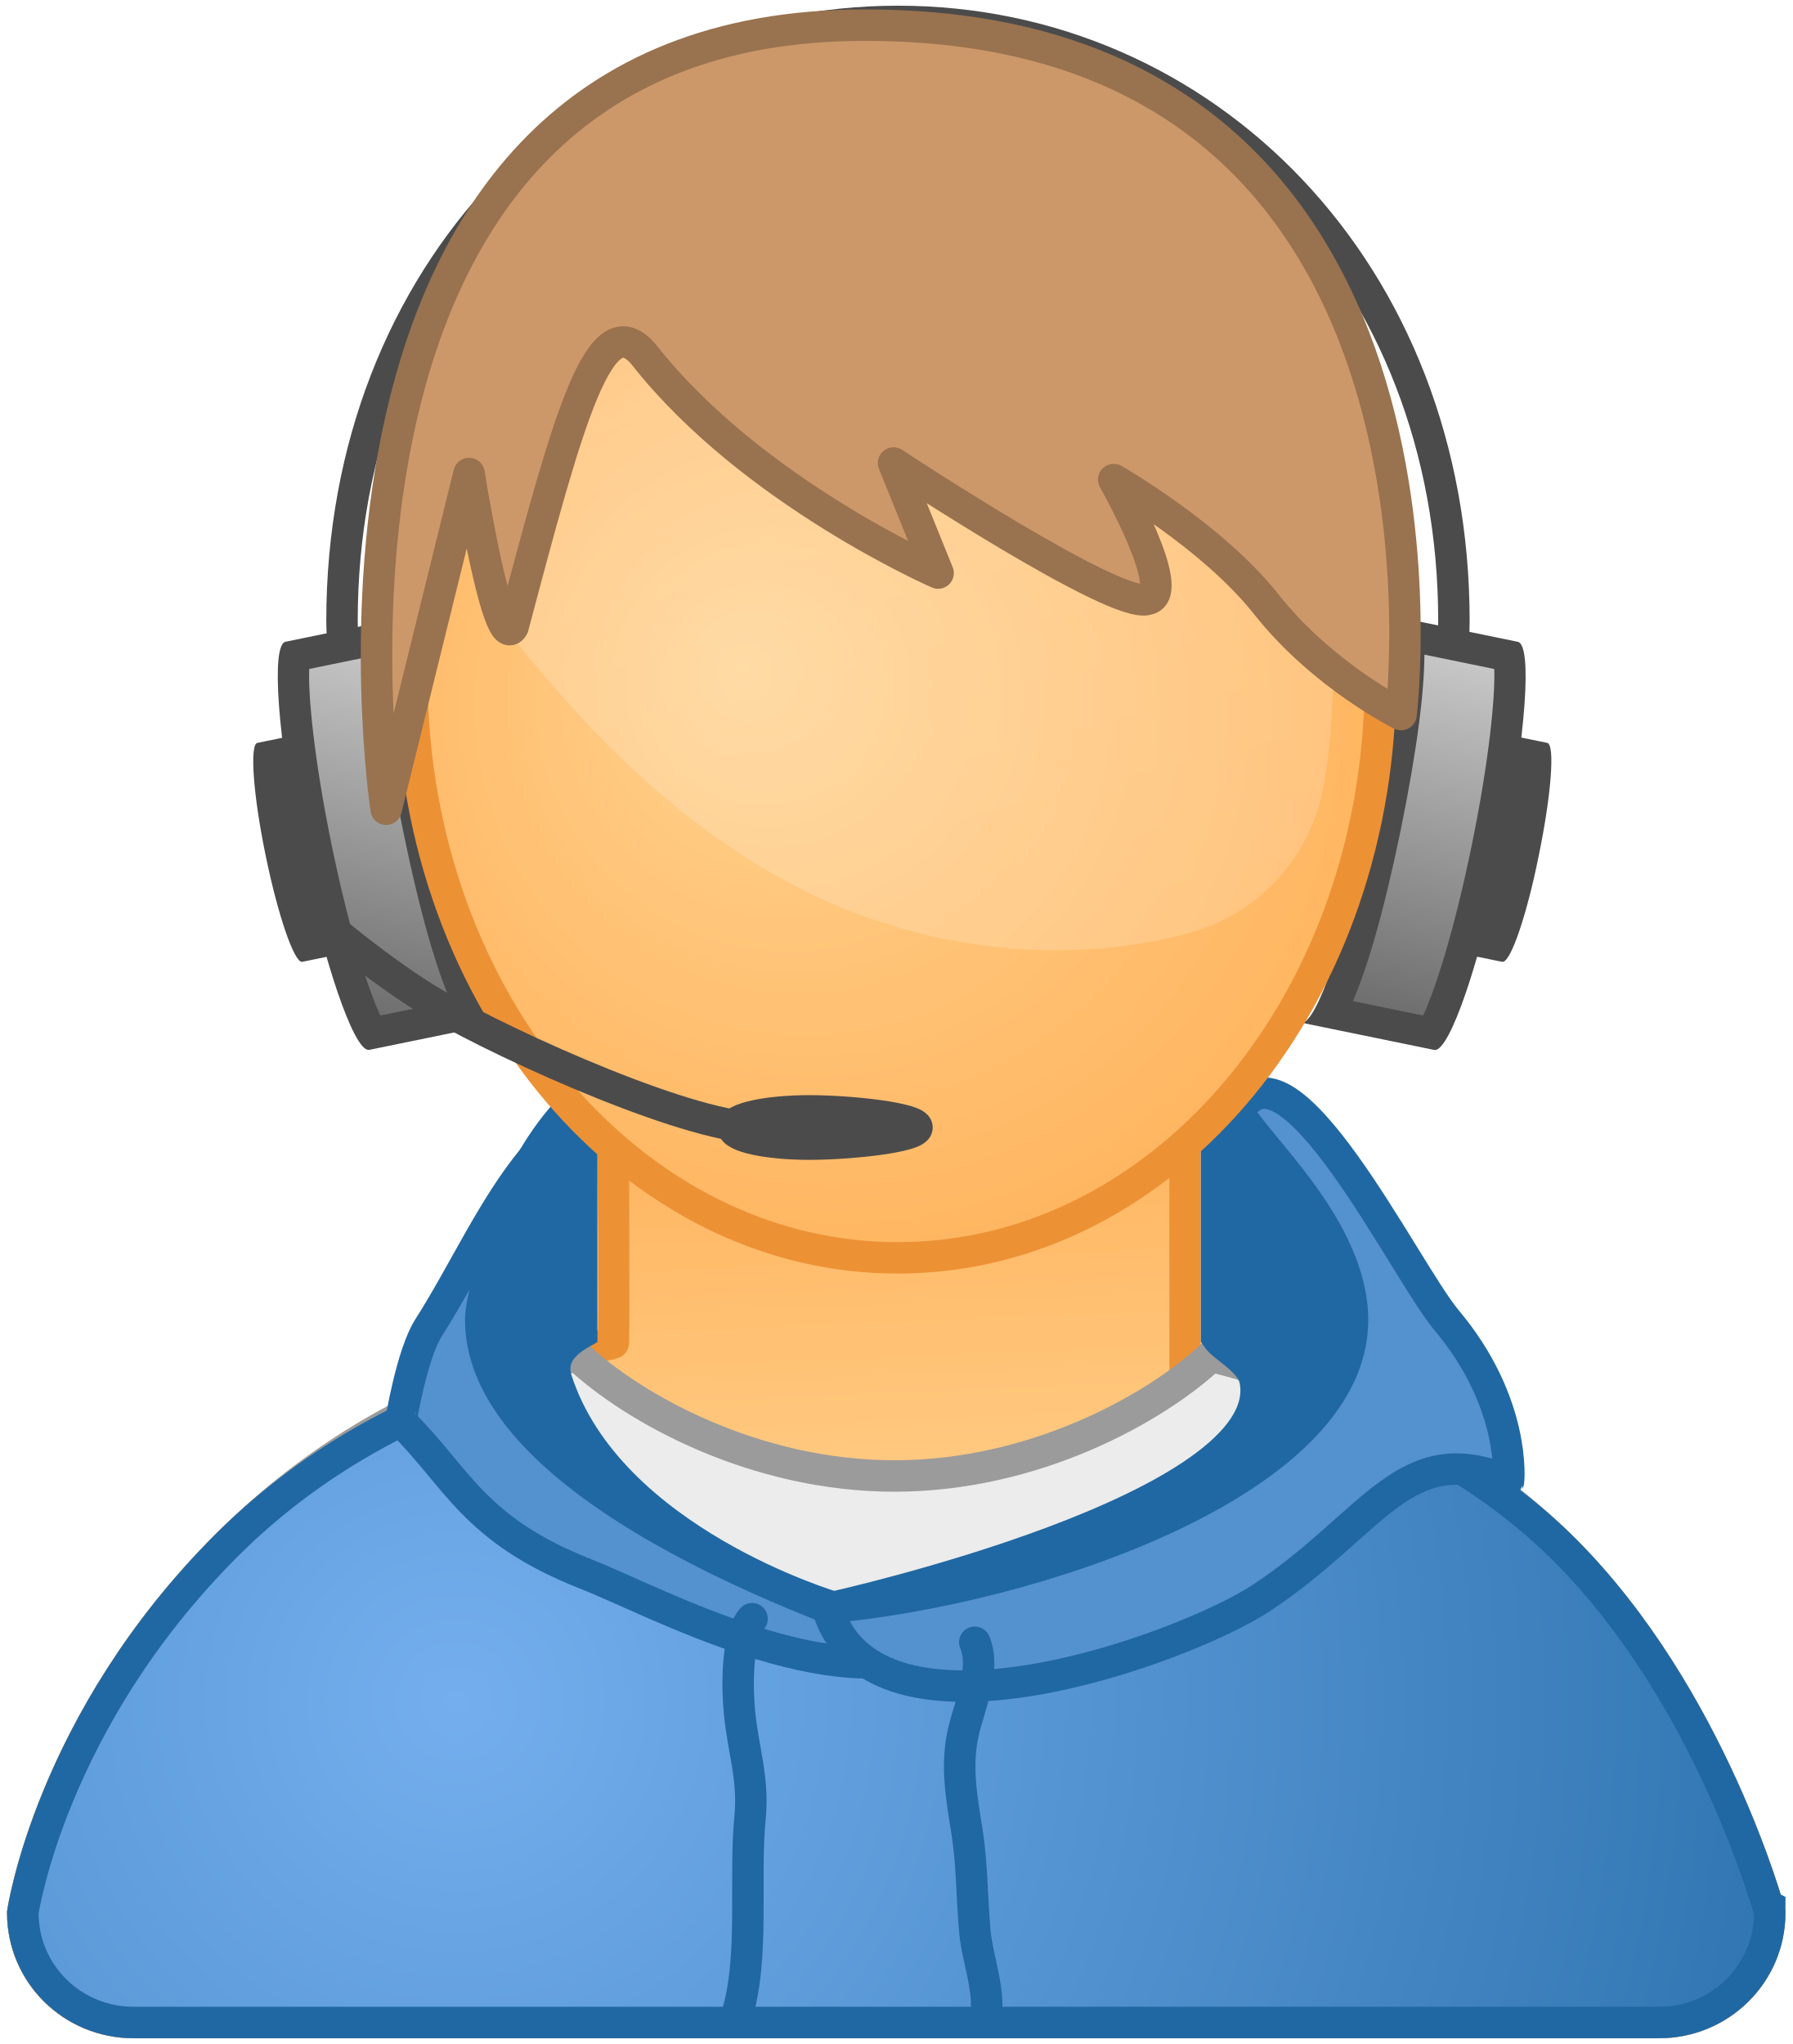
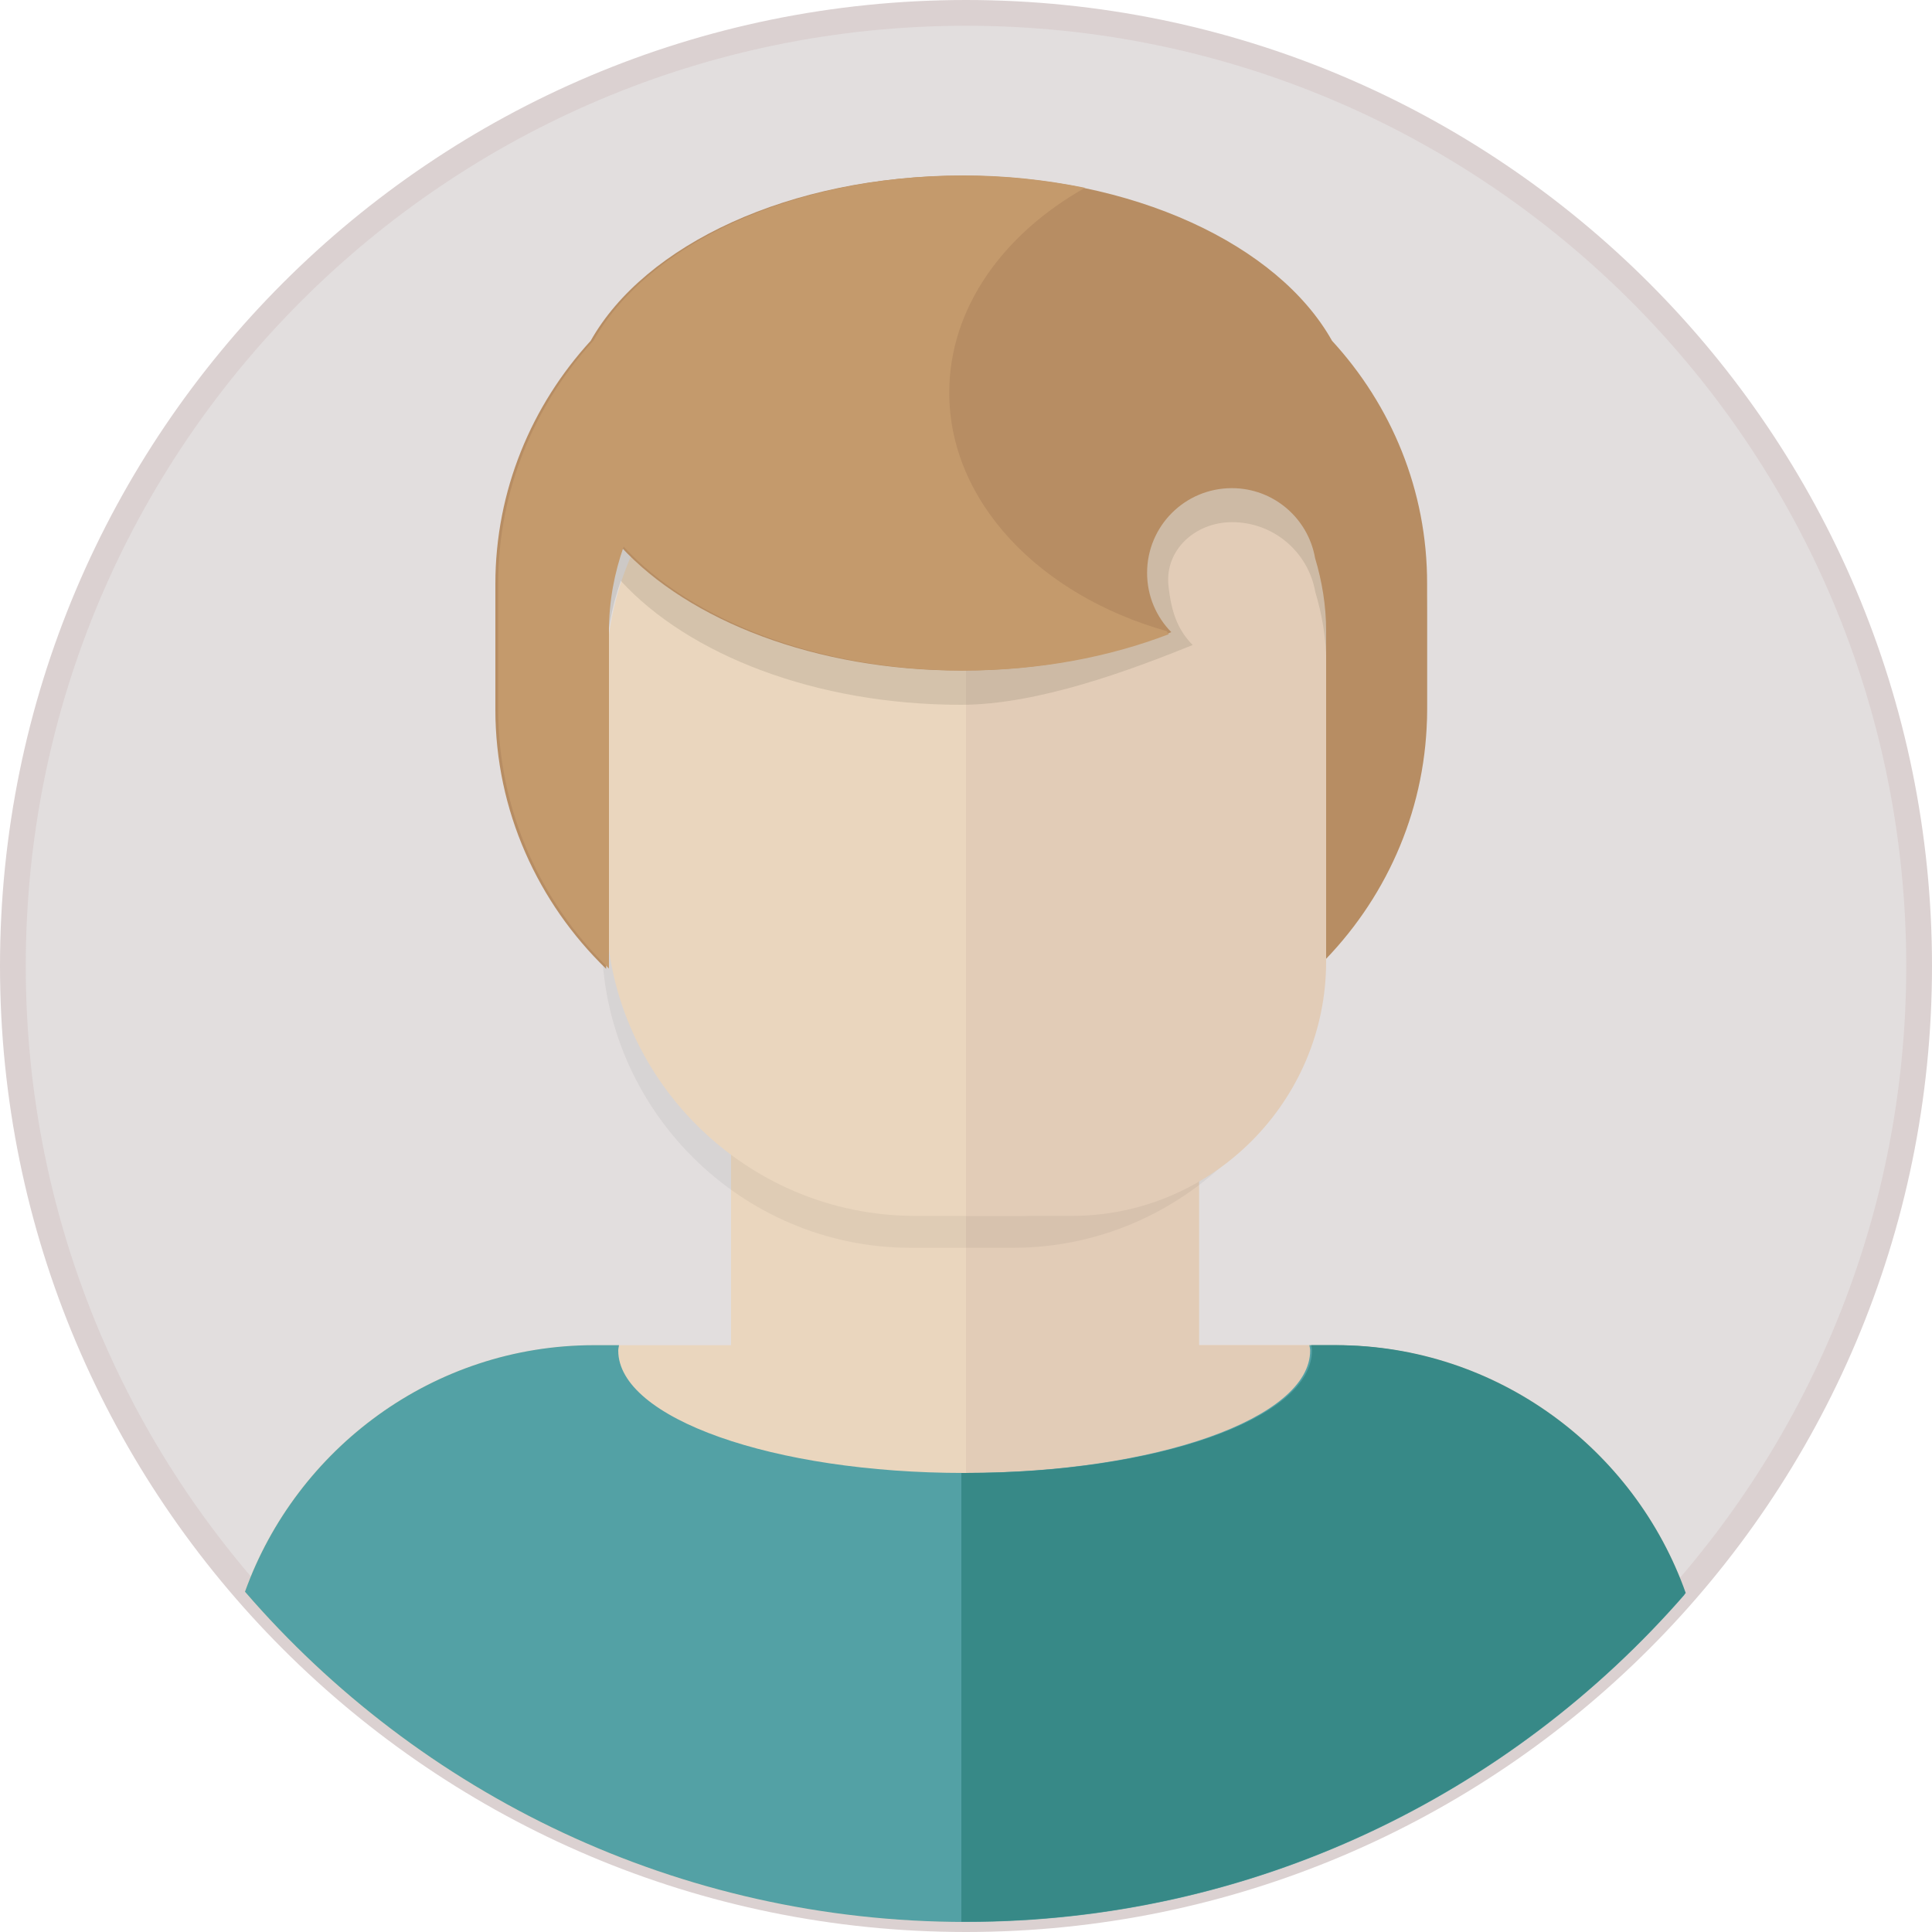
- <svg xmlns="http://www.w3.org/2000/svg" version="1.1" id="usericon_male2" x="0px" y="0px" width="57px" height="65px" viewBox="0 0 57 65" enable-background="new 0 0 57 65" xml:space="preserve">
-   <defs>
-     <linearGradient id="SVGID_1_2" gradientUnits="userSpaceOnUse" x1="316.26" y1="2704.9" x2="317.501" y2="2734.698" gradientTransform="matrix(1 0 0 1 -289.3799 -2682.88)">
-       <stop offset="0.271" style="stop-color:#FFAB4F" />
-       <stop offset="1" style="stop-color:#FFD28F" />
-     </linearGradient>
-     <radialGradient id="SVGID_2_2" cx="304.123" cy="418.916" r="53.246" gradientTransform="matrix(1 0 0 1 -289.6201 -364.8057)" gradientUnits="userSpaceOnUse">
-       <stop offset="0" style="stop-color:#74AEEE" />
-       <stop offset="1" style="stop-color:#2068A3" />
-     </radialGradient>
-     <linearGradient id="SVGID_3_2" gradientUnits="userSpaceOnUse" x1="336.33" y1="2702.735" x2="330.745" y2="2725.606" gradientTransform="matrix(1 0 0 1 -289.3799 -2682.88)">
-       <stop offset="0" style="stop-color:#D0D0D0" />
-       <stop offset="0.729" style="stop-color:#4B4B4B" />
-     </linearGradient>
-     <linearGradient id="SVGID_4_2" gradientUnits="userSpaceOnUse" x1="303.252" y1="2702.629" x2="297.615" y2="2725.712" gradientTransform="matrix(1 0 0 1 -289.3799 -2682.88)">
-       <stop offset="0" style="stop-color:#D0D0D0" />
-       <stop offset="0.729" style="stop-color:#4B4B4B" />
-     </linearGradient>
-     <radialGradient id="face_x5F_white_1_2" cx="317.504" cy="2706.663" r="23.425" fx="312.934" fy="2704.173" gradientTransform="matrix(1 0 0 1 -289.3799 -2682.88)" gradientUnits="userSpaceOnUse">
-       <stop offset="0" style="stop-color:#FFD28F" />
-       <stop offset="1" style="stop-color:#FFAB4F" />
-     </radialGradient>
-     <linearGradient id="face_highlight_2_2" gradientUnits="userSpaceOnUse" x1="6754.459" y1="-12679.307" x2="6788.224" y2="-12812.84" gradientTransform="matrix(0.275 0 0 -0.2733 -1833.422 -3465.539)">
-       <stop offset="0" style="stop-color:#FFFFFF;stop-opacity:0.24" />
-       <stop offset="1" style="stop-color:#FFFFFF;stop-opacity:0.16" />
-     </linearGradient>
-   </defs>
-   <g>
-     <path fill="url(#SVGID_1_2)" stroke="#ED9135" stroke-miterlimit="10" d="M49.75,49.281c-4.396-4.395-10.951-5.883-12.063-6.107         v-7.316H19.499c0,0,0.038,6.902,0,6.867c0,0-6.874,0.998-12.308,6.432c-5.592,5.592-6.47,11.67-6.47,11.67         c0,1.939,1.575,3.492,3.523,3.492h48.51c1.947,0,3.521-1.557,3.521-3.492C56.275,60.824,54.432,53.963,49.75,49.281z" />
-     <path id="body_13_" fill="#ECECEC" stroke="#9B9B9B" stroke-miterlimit="10" d="M0.721,60.824c0,1.939,1.575,3.494,3.523,3.494         h48.51c1.947,0,3.521-1.559,3.521-3.494c0,0-1.845-6.859-6.525-11.543c-4.815-4.813-11.244-6.145-11.244-6.145         c-1.771,1.654-5.61,3.801-10.063,3.801c-4.453,0-8.292-2.146-10.063-3.801c0,0-5.755,0.586-11.189,6.02         C1.599,54.746,0.721,60.824,0.721,60.824z" />
-     <path fill="#2068A3" stroke="#2068A3" d="M28.327,31.543c-8.112,0-12.688,4.312-12.688,10.437c0,7.422,12.688,10.438,12.688,10.438         s14.688-3.016,14.688-10.438C43.014,36.807,36.436,31.543,28.327,31.543z M26.509,51.107c0,0-7.135-2.092-8.805-7.201         c-0.222-0.682,0.147-1.156,0.795-1.52v-6.529h20.188v6.662c0.235,0.352,1.109,0.738,1.229,1.387         C40.666,47.975,26.509,51.107,26.509,51.107z" />
-     <path fill="url(#SVGID_2_2)" stroke="#2068A3" stroke-miterlimit="10" d="M49.75,49.281c-2.239-2.24-5.041-3.723-7.396-4.67         c-2.854,5.51-14.022,7.807-14.022,7.807s-10.472-2.482-12.387-8.514c-2.439,0.771-5.787,2.287-8.749,5.25         c-5.592,5.592-6.47,11.67-6.47,11.67c0,1.939,1.575,3.492,3.523,3.492h48.51c1.946,0,3.521-1.557,3.521-3.492         C56.275,60.824,54.432,53.963,49.75,49.281z" />
-     <path fill="#5491CF" stroke="#2068A3" d="M13.625,42.23c1.15-1.811,2.039-3.832,3.332-5.398c-0.514,1.027-1.669,4.084-1.669,5.148         c0,5.186,10.366,9.08,14.688,10.438c-3.472,1.629-9.134-1.496-11.335-2.359c-3.601-1.418-4.071-3.063-5.89-4.854         C12.744,45.191,13.099,43.057,13.625,42.23z" />
-     <path fill="#5491CF" stroke="#2068A3" d="M45.998,41.98c-1.317-1.568-5.11-9.423-6.604-6.617c0.517,1.025,3.617,3.693,3.617,6.617         c0,5.186-10.271,8.576-16.698,9.145c1.429,4.939,11.372,1.293,13.805-0.313c3.563-2.354,4.563-5.133,7.854-3.705         C47.975,47.102,48.227,44.631,45.998,41.98z" />
-     <path fill="none" stroke="#2068A3" stroke-linecap="round" d="M30.998,52.225c0.356,0.836-0.153,1.982-0.353,2.813         c-0.256,1.084-0.071,2.104,0.103,3.186c0.164,1.02,0.156,2.107,0.25,3.168c0.082,0.916,0.481,1.848,0.356,2.75" />
-     <path fill="none" stroke="#2068A3" stroke-linecap="round" d="M23.916,51.475c-0.508,0.584-0.476,2.209-0.398,3         c0.116,1.182,0.456,2.098,0.333,3.332c-0.192,1.943,0.154,4.479-0.436,6.334" />
-     <path fill="none" stroke="#4B4B4B" stroke-miterlimit="10" d="M46.184,20.88c0.021-0.378,0.051-0.753,0.051-1.137         c0-11.08-7.916-19.062-17.677-19.062c-9.765,0-17.682,7.981-17.682,19.062c0,0.357,0.031,0.705,0.047,1.057         C16.36,19.792,40.617,19.819,46.184,20.88z" />
-     <path fill="#4B4B4B" d="M46.334,29.781c0.24-0.548,0.517-1.453,0.822-2.948c0.305-1.48,0.407-2.426,0.403-3.034l1.267,0.26         c0.022,0.438-0.069,1.52-0.383,3.039c-0.313,1.52-0.65,2.551-0.847,2.943L46.334,29.781z" />
-     <path fill="#4B4B4B" d="M48.037,24.408l0.283,0.058c-0.026,0.497-0.123,1.353-0.365,2.532c-0.242,1.179-0.49,2.004-0.661,2.471         l-0.281-0.058c0.201-0.595,0.413-1.396,0.635-2.477C47.865,25.866,47.988,25.043,48.037,24.408 M46.929,23.159         c0.25,0.052,0.133,1.652-0.263,3.574c-0.387,1.891-0.897,3.389-1.153,3.389c-0.005,0-0.01,0-0.015-0.001l2.269,0.465         c0.004,0.001,0.011,0.001,0.019,0.001c0.259,0,0.771-1.499,1.149-3.389c0.396-1.922,0.519-3.522,0.269-3.574L46.929,23.159         L46.929,23.159z" />
-     <path fill="url(#SVGID_3_2)" d="M42.289,32.198c0.693-1.253,1.312-3.722,1.757-5.894c0.596-2.901,0.829-4.943,0.704-6.108         l3.228,0.662c0.108,0.562,0.022,2.665-0.685,6.113c-0.707,3.447-1.457,5.413-1.78,5.887L42.289,32.198z" />
-     <path fill="#4B4B4B" d="M45.297,20.818l2.22,0.456c0.033,0.838-0.146,2.83-0.713,5.597c-0.565,2.765-1.188,4.667-1.549,5.424         l-2.232-0.459c0.447-1.039,0.957-2.717,1.519-5.431C45.087,23.717,45.291,21.965,45.297,20.818 M44.041,19.54         c0.47,0.096,0.25,3.08-0.485,6.664c-0.724,3.525-1.679,6.319-2.153,6.319c-0.009,0-0.017-0.001-0.021-0.002l4.229,0.868         c0.01,0.002,0.018,0.002,0.021,0.002c0.479,0,1.437-2.793,2.153-6.317c0.73-3.584,0.955-6.568,0.482-6.664L44.041,19.54         L44.041,19.54z" />
-     <path fill="#4B4B4B" d="M9.781,30.041c-0.193-0.393-0.534-1.424-0.846-2.943c-0.312-1.52-0.405-2.602-0.382-3.039L9.819,23.8         c-0.005,0.607,0.101,1.554,0.404,3.034c0.306,1.495,0.583,2.4,0.824,2.948L9.781,30.041z" />
-     <path fill="#4B4B4B" d="M9.342,24.408c0.049,0.635,0.173,1.458,0.392,2.525c0.221,1.081,0.433,1.882,0.634,2.477l-0.281,0.058         c-0.171-0.467-0.419-1.292-0.662-2.471c-0.242-1.179-0.339-2.035-0.365-2.532L9.342,24.408 M10.453,23.159l-2.268,0.465         c-0.251,0.052-0.134,1.652,0.261,3.574c0.388,1.89,0.9,3.389,1.155,3.389c0.004,0,0.009,0,0.013-0.001l2.268-0.465         c-0.004,0.001-0.008,0.001-0.013,0.001c-0.255,0-0.768-1.499-1.155-3.389C10.319,24.811,10.202,23.211,10.453,23.159L10.453,23.159         z" />
-     <path fill="url(#SVGID_4_2)" d="M11.837,32.858c-0.323-0.474-1.073-2.44-1.781-5.887c-0.708-3.448-0.792-5.551-0.683-6.113         l3.226-0.662c-0.125,1.166,0.11,3.207,0.705,6.108c0.446,2.172,1.062,4.639,1.756,5.894L11.837,32.858z" />
-     <path fill="#4B4B4B" d="M12.054,20.818c0.004,1.147,0.209,2.898,0.761,5.586c0.557,2.714,1.065,4.393,1.512,5.432l-2.232,0.457         c-0.361-0.756-0.981-2.658-1.549-5.423c-0.567-2.767-0.747-4.759-0.713-5.597L12.054,20.818 M13.309,19.54L9.08,20.408         c-0.469,0.096-0.249,3.08,0.486,6.664c0.723,3.524,1.678,6.316,2.154,6.316c0.008,0,0.016,0,0.023-0.002l4.228-0.867         c-0.008,0.001-0.016,0.002-0.023,0.002c-0.475,0-1.431-2.794-2.154-6.319C13.059,22.62,12.84,19.636,13.309,19.54L13.309,19.54z" />
-     <path id="face_x5F_white_3_" fill="url(#face_x5F_white_1_2)" stroke="#ED9135" stroke-miterlimit="10" d="M43.896,21.414         c0.086,10.2-6.738,18.52-15.25,18.586c-8.5,0.068-15.464-8.146-15.55-18.344c-0.082-10.199,6.742-18.52,15.247-18.587         C36.848,3.002,43.811,11.215,43.896,21.414z" />
-     <path id="face_highlight_1_" fill="url(#face_highlight_2_2)" d="M28.181,4.347C22.146,4.394,17.434,8.84,15.394,14.733         c-0.664,1.919-0.294,4.043,0.98,5.629c2.73,3.398,5.729,6.283,9.461,8.088c3.137,1.518,7.535,2.385,11.893,1.247         c2.274-0.592,3.988-2.459,4.375-4.766c0.187-1.094,0.293-2.289,0.283-3.553C42.306,11.966,36.494,4.282,28.181,4.347z" />
-     <path fill="none" stroke="#4B4B4B" stroke-miterlimit="10" d="M24.249,35.855c-2.04,0.127-7.98-2.51-10.435-3.941         c-1.519-0.884-3.79-2.722-4.19-3.23" />
-     <path fill="#4B4B4B" stroke="#4B4B4B" stroke-miterlimit="10" d="M29.162,35.855c0,0.293-2.085,0.529-3.425,0.529         c-1.339,0-2.425-0.236-2.425-0.529c0-0.291,1.086-0.529,2.425-0.529C27.077,35.326,29.162,35.564,29.162,35.855z" />
-     <path id="Hair_Young_Brown_1_" fill="#CC9869" stroke="#99724F" stroke-linecap="round" stroke-linejoin="round" d="M20.499,11.307         c3.417,4.333,9.333,6.917,9.333,6.917l-1.417-3.5c0,0,7.094,4.691,8.083,4.333c0.968-0.2-1.082-3.807-1.082-3.807         s3.138,1.795,4.854,3.969c1.803,2.28,4.285,3.504,4.285,3.504S47.248,0.776,27.51,0.801C8.499,0.766,12.279,25.735,12.279,25.735         l2.637-10.678c0,0,0.914,5.757,1.399,4.875C18.082,13.268,19.082,9.557,20.499,11.307z" />
+ <svg xmlns="http://www.w3.org/2000/svg" version="1.1" id="usericon_male2" x="0px" y="0px" width="75px" height="75px" viewBox="0 0 75 75" xml:space="preserve">
+   <g id="usericon_male2">
+     <circle fill="#E2DEDE" stroke="#DBD1D1" stroke-miterlimit="10" cx="37.5" cy="37.5" r="37" />
+     <path fill="#EAD6BE" d="M51.8,52.22h-5.33V38.39H28.38v13.83h-5.33c-6.23,0-11.55,4.01-13.55,9.57       c6.78,7.85,16.8,12.82,27.99,12.82c11.13,0,21.11-4.92,27.89-12.7C63.42,56.28,58.07,52.22,51.8,52.22z" />
+     <path fill="#E2CCB7" d="M65.39,61.7c-2.02-5.51-7.32-9.48-13.51-9.48h-5.33V38.39H37.5V74.6C48.66,74.55,58.64,69.56,65.39,61.7z" />
+     <path opacity="0.05" d="M39.32,48.44h-3.96c-6.6,0-12-5.4-12-12v-8.89c0-6.6,5.4-12,12-12h3.96c6.6,0,12,5.4,12,12v8.89       C51.32,43.04,45.92,48.44,39.32,48.44z" />
+     <path fill="#EAD6BE" d="M39.48,47.2h-3.96c-6.6,0-12-5.4-12-12v-8.89c0-6.6,5.4-12,12-12h3.96c6.6,0,12,5.4,12,12v8.89       C51.48,41.8,46.08,47.2,39.48,47.2z" />
+     <path fill="#E2CCB7" d="M41.61,14.31H37.5V47.2h4.11c5.43,0,9.87-4.44,9.87-9.87V24.18C51.48,18.75,47.04,14.31,41.61,14.31z" />
+     <path opacity="0.15" fill="#56513A" d="M51.71,14.56c-2.09-3.73-7.73-6.41-14.39-6.41s-12.29,2.68-14.39,6.41       c-2.29,2.5-3.7,5.81-3.7,9.44v3.23c0,3.94,1.66,7.51,4.3,10.07V25.82c0-1.15,0.21-2.24,0.57-3.27c2.64,2.87,7.56,4.81,13.21,4.81       c3.01,0,6.63-1.37,8.99-2.32c-0.58-0.59-0.83-1.27-0.94-2.3c-0.15-1.38,1.03-2.47,2.47-2.47c1.62,0,2.96,1.17,3.23,2.71       c0.27,0.9,0.43,1.85,0.43,2.83v11.09c2.42-2.52,3.92-5.93,3.92-9.68V24C55.41,20.37,54,17.06,51.71,14.56z" />
+     <path fill="#B78D63" d="M51.71,13.23c-2.09-3.73-7.73-6.41-14.39-6.41s-12.29,2.68-14.39,6.41c-2.29,2.5-3.7,5.81-3.7,9.44v4.87       c0,3.94,1.66,7.51,4.3,10.07V24.49c0-1.15,0.21-2.24,0.57-3.27c2.64,2.87,7.56,4.81,13.21,4.81c3.01,0,5.8-0.55,8.16-1.49       c-0.58-0.59-0.94-1.4-0.94-2.3c0-1.82,1.47-3.29,3.29-3.29c1.62,0,2.96,1.17,3.23,2.71c0.27,0.9,0.43,1.85,0.43,2.83v12.73       c2.42-2.52,3.92-5.93,3.92-9.68v-4.87C55.41,19.03,54,15.72,51.71,13.23z" />
+     <path fill="#C49A6C" d="M36.85,15.24c0-3.27,2.08-6.15,5.27-7.95c-1.48-0.3-3.05-0.48-4.69-0.48c-6.65,0-12.29,2.68-14.39,6.41       c-2.29,2.5-3.7,5.81-3.7,9.44v4.87c0,3.94,1.66,7.51,4.3,10.07V24.49c0-1.15,0.21-2.24,0.57-3.27c2.64,2.87,7.56,4.81,13.21,4.81       c2.92,0,5.63-0.52,7.95-1.41c-0.03-0.04-0.05-0.08-0.08-0.12C40.37,23.11,36.85,19.49,36.85,15.24z" />
+     <path fill="#53A1A5" d="M51.8,52.22h-0.97c0.01,0.07,0.03,0.14,0.03,0.21c0,2.63-6.01,4.75-13.43,4.75       c-7.42,0-13.43-2.13-13.43-4.75c0-0.07,0.02-0.14,0.03-0.21h-0.97c-6.23,0-11.55,4.01-13.55,9.57       c6.78,7.85,16.8,12.82,27.99,12.82c11.13,0,21.11-4.92,27.89-12.7C63.42,56.28,58.07,52.22,51.8,52.22z" />
+     <path fill="#378987" d="M51.87,52.22H50.9c0.01,0.07,0.03,0.14,0.03,0.21c0,2.63-6.01,4.75-13.43,4.75c-0.06,0-0.12,0-0.18,0V74.6       c0.06,0,0.12,0,0.18,0c11.16,0,21.16-4.95,27.94-12.76C63.46,56.26,58.12,52.22,51.87,52.22z" />
  </g>
</svg>
